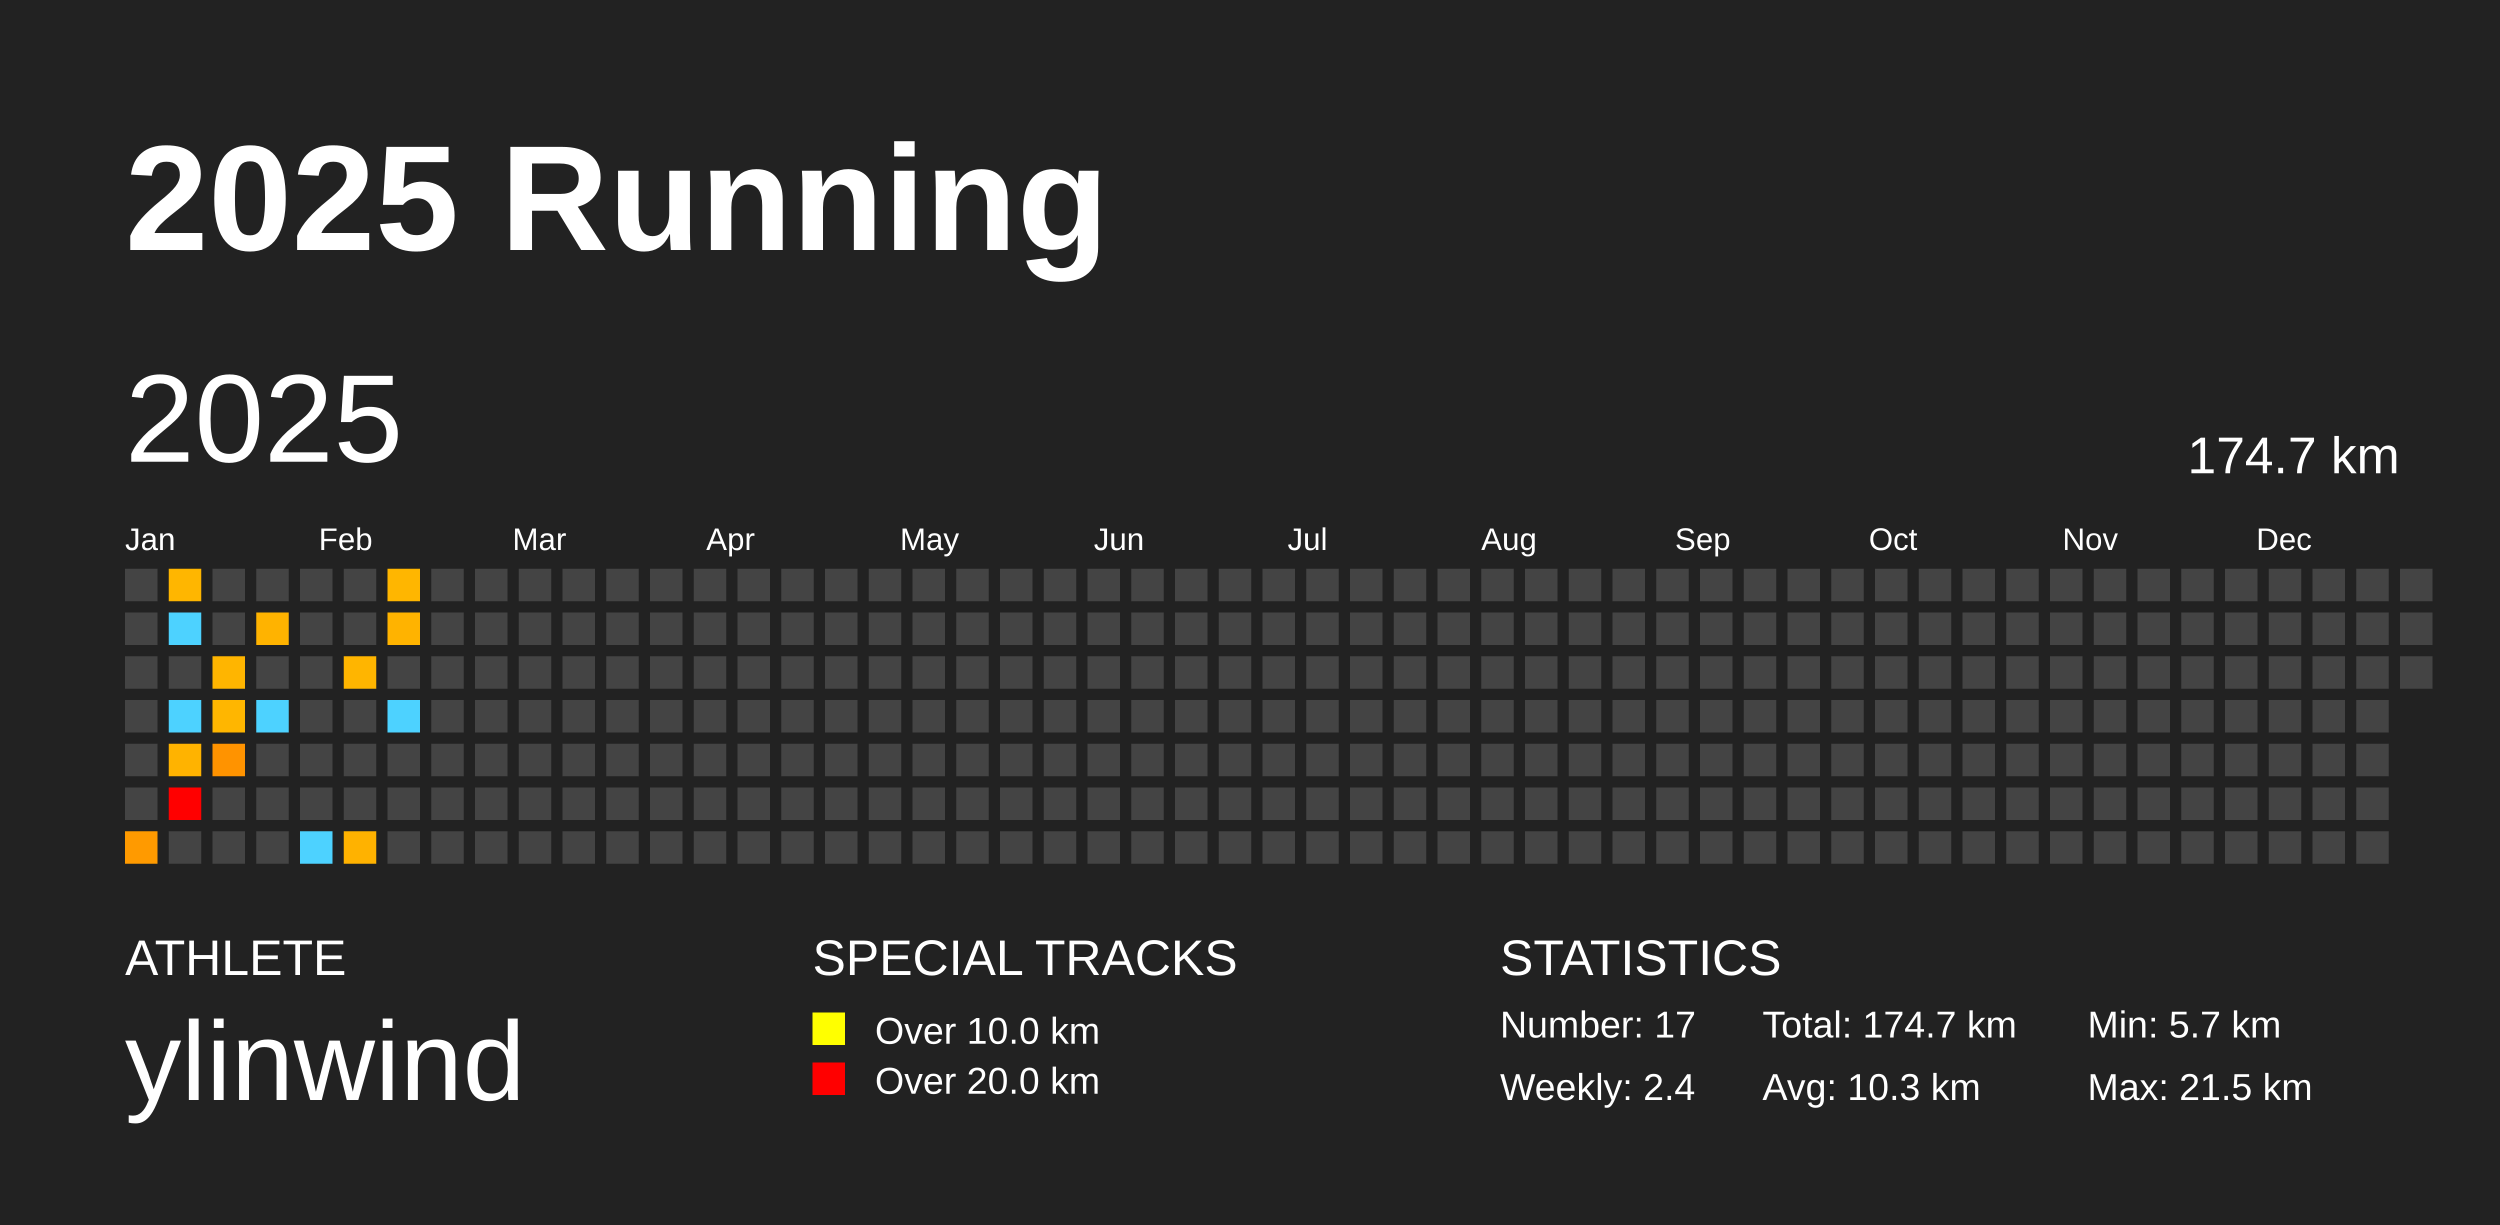
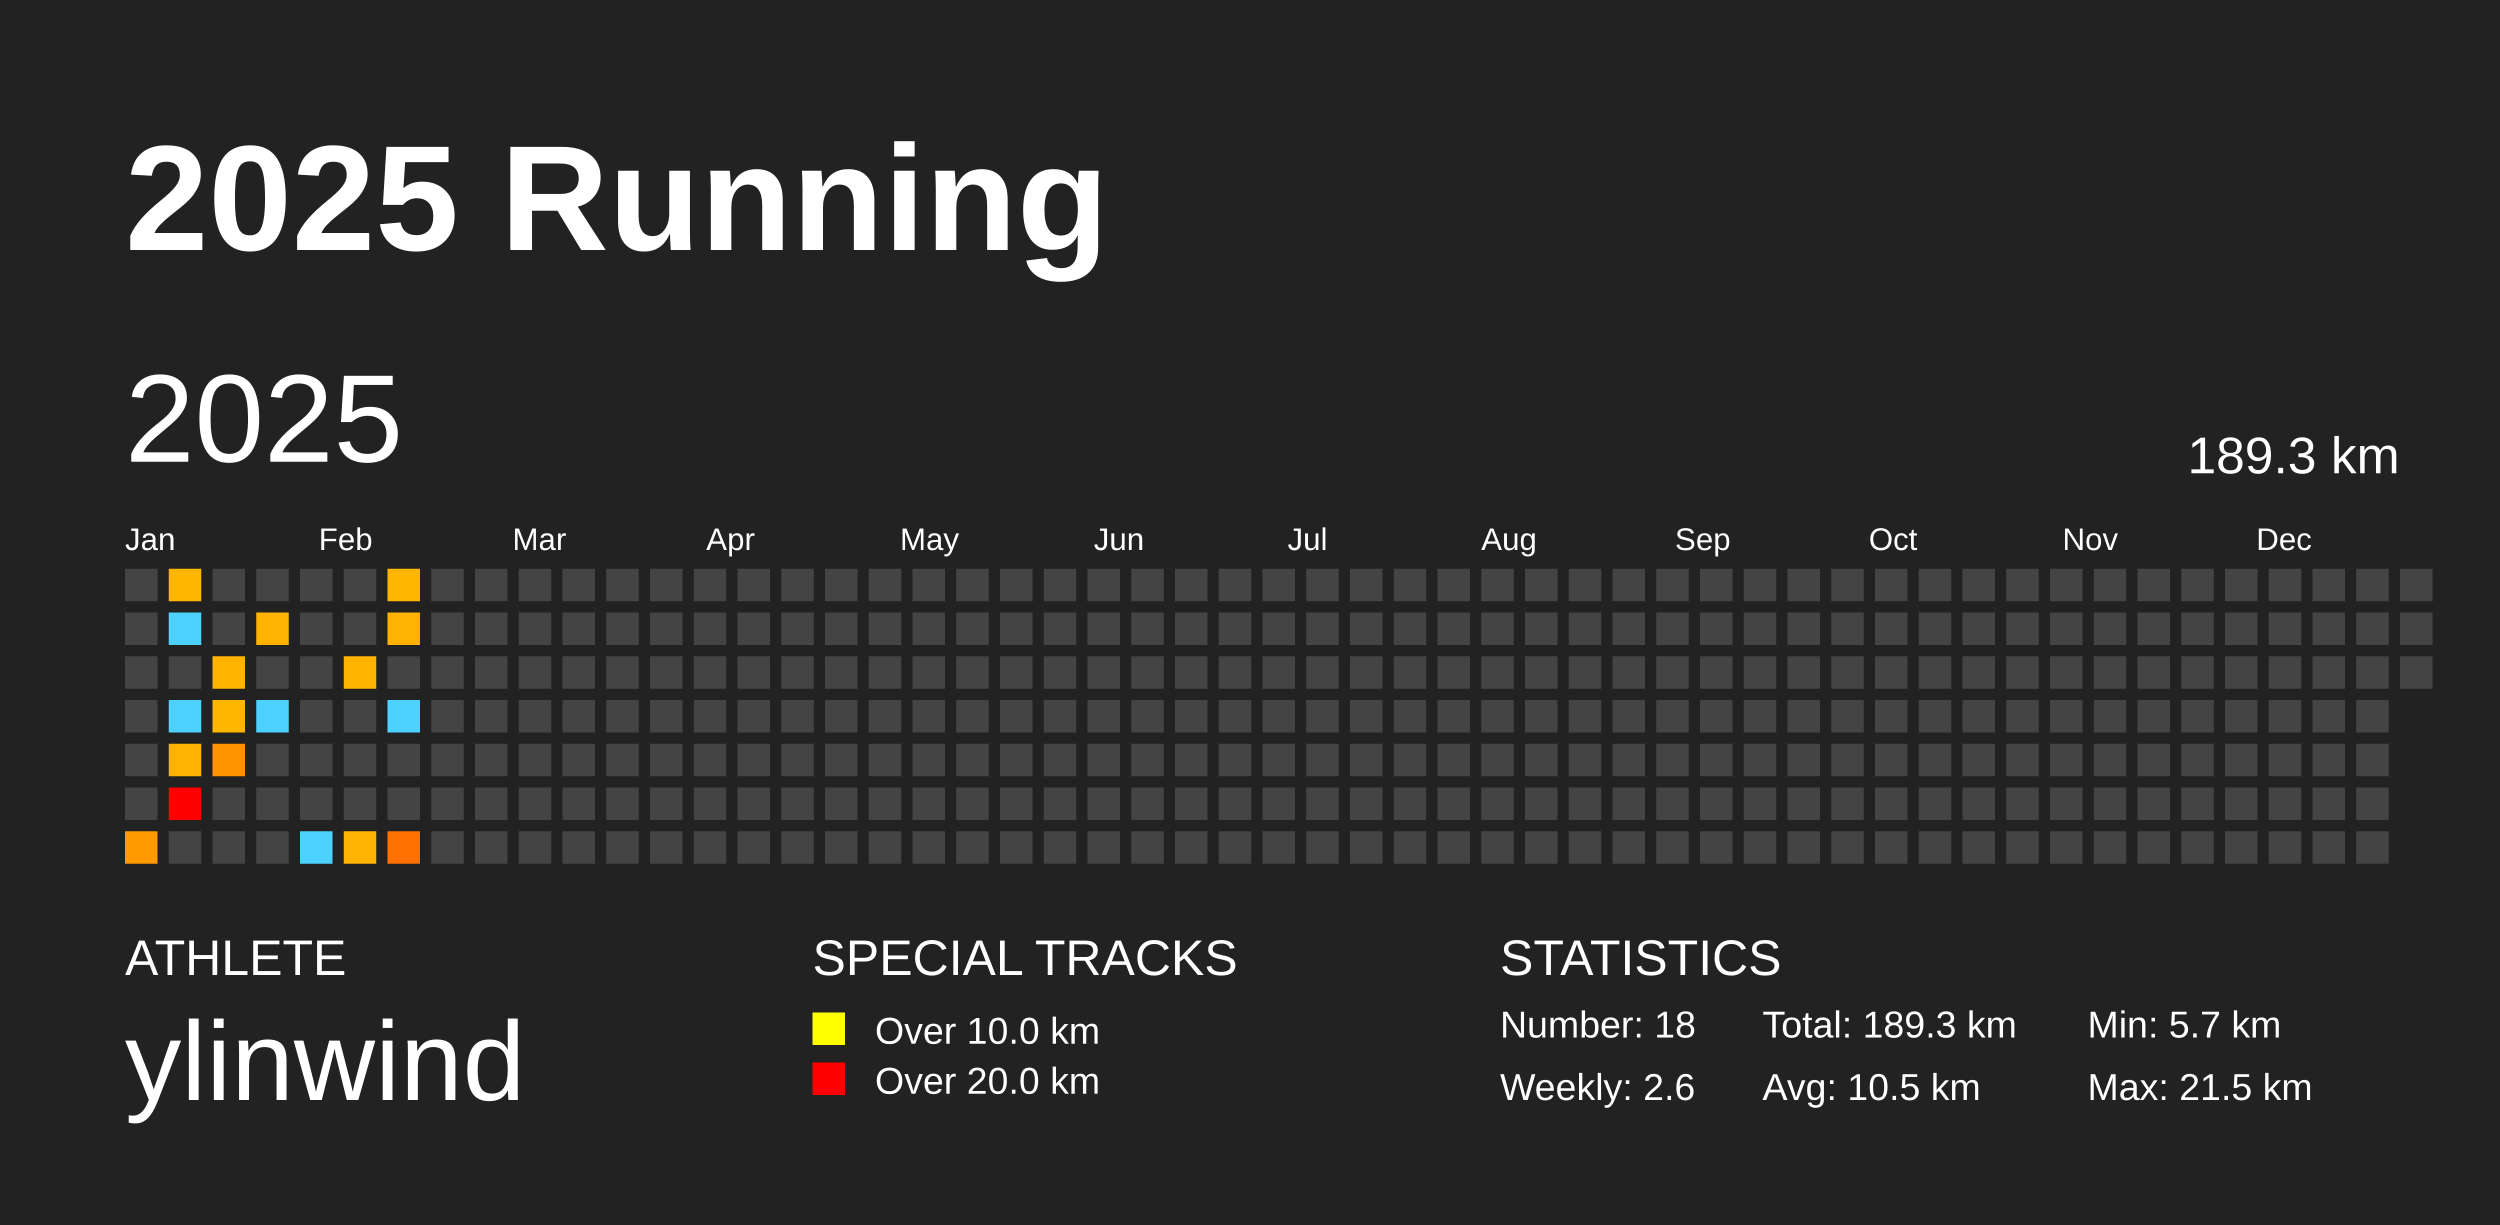
<svg xmlns="http://www.w3.org/2000/svg" baseProfile="full" height="98mm" version="1.1" viewBox="0,0,200,98" width="200mm">
  <defs />
  <rect fill="#222222" height="98" width="200" x="0" y="0" />
  <text fill="#FFFFFF" style="font-size:12px; font-family:Arial; font-weight:bold;" x="10" y="20">2025 Running</text>
  <text fill="#FFFFFF" style="font-size:4px; font-family:Arial" x="10" y="78">ATHLETE</text>
  <text fill="#FFFFFF" style="font-size:9px; font-family:Arial" x="10" y="88">ylinwind</text>
  <text fill="#FFFFFF" style="font-size:4px; font-family:Arial" x="65" y="78">SPECIAL TRACKS</text>
  <rect fill="yellow" height="2.6" width="2.6" x="65" y="81" />
  <text fill="#FFFFFF" style="font-size:3px; font-family:Arial" x="70" y="83.5">Over 10.0 km</text>
  <rect fill="red" height="2.6" width="2.6" x="65" y="85" />
  <text fill="#FFFFFF" style="font-size:3px; font-family:Arial" x="70" y="87.5">Over 20.0 km</text>
  <text fill="#FFFFFF" style="font-size:4px; font-family:Arial" x="120" y="78">STATISTICS</text>
-   <text fill="#FFFFFF" style="font-size:3px; font-family:Arial" x="120" y="83">Number: 17</text>
-   <text fill="#FFFFFF" style="font-size:3px; font-family:Arial" x="120" y="88">Weekly: 2.4</text>
-   <text fill="#FFFFFF" style="font-size:3px; font-family:Arial" x="141" y="83">Total: 174.7 km</text>
-   <text fill="#FFFFFF" style="font-size:3px; font-family:Arial" x="141" y="88">Avg: 10.3 km</text>
+   <text fill="#FFFFFF" style="font-size:3px; font-family:Arial" x="120" y="83">Number: 18</text>
+   <text fill="#FFFFFF" style="font-size:3px; font-family:Arial" x="120" y="88">Weekly: 2.6</text>
+   <text fill="#FFFFFF" style="font-size:3px; font-family:Arial" x="141" y="83">Total: 189.3 km</text>
+   <text fill="#FFFFFF" style="font-size:3px; font-family:Arial" x="141" y="88">Avg: 10.5 km</text>
  <text fill="#FFFFFF" style="font-size:3px; font-family:Arial" x="167" y="83">Min: 5.7 km</text>
  <text fill="#FFFFFF" style="font-size:3px; font-family:Arial" x="167" y="88">Max: 21.5 km</text>
  <text dominant-baseline="hanging" fill="#FFFFFF" style="font-size:10.0px; font-family:Arial;" x="10" y="30">2025</text>
-   <text dominant-baseline="hanging" fill="#FFFFFF" style="font-size:4.125px; font-family:Arial;" x="175" y="35">174.7 km</text>
+   <text dominant-baseline="hanging" fill="#FFFFFF" style="font-size:4.125px; font-family:Arial;" x="175" y="35">189.3 km</text>
  <text fill="#FFFFFF" style="font-size:2.5px; font-family:Arial" x="10.0" y="44">Jan</text>
  <text fill="#FFFFFF" style="font-size:2.5px; font-family:Arial" x="25.5" y="44">Feb</text>
  <text fill="#FFFFFF" style="font-size:2.5px; font-family:Arial" x="41.0" y="44">Mar</text>
  <text fill="#FFFFFF" style="font-size:2.5px; font-family:Arial" x="56.5" y="44">Apr</text>
  <text fill="#FFFFFF" style="font-size:2.5px; font-family:Arial" x="72.0" y="44">May</text>
  <text fill="#FFFFFF" style="font-size:2.5px; font-family:Arial" x="87.5" y="44">Jun</text>
  <text fill="#FFFFFF" style="font-size:2.5px; font-family:Arial" x="103.0" y="44">Jul</text>
  <text fill="#FFFFFF" style="font-size:2.5px; font-family:Arial" x="118.5" y="44">Aug</text>
  <text fill="#FFFFFF" style="font-size:2.5px; font-family:Arial" x="134.0" y="44">Sep</text>
  <text fill="#FFFFFF" style="font-size:2.5px; font-family:Arial" x="149.5" y="44">Oct</text>
  <text fill="#FFFFFF" style="font-size:2.5px; font-family:Arial" x="165.0" y="44">Nov</text>
  <text fill="#FFFFFF" style="font-size:2.5px; font-family:Arial" x="180.5" y="44">Dec</text>
  <rect fill="#444444" height="2.6" width="2.6" x="10.0" y="45.5" />
  <rect fill="#444444" height="2.6" width="2.6" x="10.0" y="49.0" />
  <rect fill="#444444" height="2.6" width="2.6" x="10.0" y="52.5" />
  <rect fill="#444444" height="2.6" width="2.6" x="10.0" y="56.0" />
  <rect fill="#444444" height="2.6" width="2.6" x="10.0" y="59.5" />
  <rect fill="#444444" height="2.6" width="2.6" x="10.0" y="63.0" />
  <rect fill="#ff9a00" height="2.6" width="2.6" x="10.0" y="66.5" />
  <rect fill="#ffb600" height="2.6" width="2.6" x="13.5" y="45.5" />
  <rect fill="#4dd2ff" height="2.6" width="2.6" x="13.5" y="49.0" />
  <rect fill="#444444" height="2.6" width="2.6" x="13.5" y="52.5" />
  <rect fill="#4dd2ff" height="2.6" width="2.6" x="13.5" y="56.0" />
  <rect fill="#ffb300" height="2.6" width="2.6" x="13.5" y="59.5" />
  <rect fill="red" height="2.6" width="2.6" x="13.5" y="63.0" />
  <rect fill="#444444" height="2.6" width="2.6" x="13.5" y="66.5" />
  <rect fill="#444444" height="2.6" width="2.6" x="17.0" y="45.5" />
  <rect fill="#444444" height="2.6" width="2.6" x="17.0" y="49.0" />
  <rect fill="#ffb500" height="2.6" width="2.6" x="17.0" y="52.5" />
  <rect fill="#ffb600" height="2.6" width="2.6" x="17.0" y="56.0" />
  <rect fill="#ff9300" height="2.6" width="2.6" x="17.0" y="59.5" />
  <rect fill="#444444" height="2.6" width="2.6" x="17.0" y="63.0" />
  <rect fill="#444444" height="2.6" width="2.6" x="17.0" y="66.5" />
  <rect fill="#444444" height="2.6" width="2.6" x="20.5" y="45.5" />
  <rect fill="#ffb300" height="2.6" width="2.6" x="20.5" y="49.0" />
  <rect fill="#444444" height="2.6" width="2.6" x="20.5" y="52.5" />
  <rect fill="#4dd2ff" height="2.6" width="2.6" x="20.5" y="56.0" />
  <rect fill="#444444" height="2.6" width="2.6" x="20.5" y="59.5" />
  <rect fill="#444444" height="2.6" width="2.6" x="20.5" y="63.0" />
  <rect fill="#444444" height="2.6" width="2.6" x="20.5" y="66.5" />
  <rect fill="#444444" height="2.6" width="2.6" x="24.0" y="45.5" />
  <rect fill="#444444" height="2.6" width="2.6" x="24.0" y="49.0" />
  <rect fill="#444444" height="2.6" width="2.6" x="24.0" y="52.5" />
  <rect fill="#444444" height="2.6" width="2.6" x="24.0" y="56.0" />
  <rect fill="#444444" height="2.6" width="2.6" x="24.0" y="59.5" />
  <rect fill="#444444" height="2.6" width="2.6" x="24.0" y="63.0" />
  <rect fill="#4dd2ff" height="2.6" width="2.6" x="24.0" y="66.5" />
  <rect fill="#444444" height="2.6" width="2.6" x="27.5" y="45.5" />
  <rect fill="#444444" height="2.6" width="2.6" x="27.5" y="49.0" />
  <rect fill="#ffb500" height="2.6" width="2.6" x="27.5" y="52.5" />
  <rect fill="#444444" height="2.6" width="2.6" x="27.5" y="56.0" />
  <rect fill="#444444" height="2.6" width="2.6" x="27.5" y="59.5" />
  <rect fill="#444444" height="2.6" width="2.6" x="27.5" y="63.0" />
  <rect fill="#ffb200" height="2.6" width="2.6" x="27.5" y="66.5" />
  <rect fill="#ffb600" height="2.6" width="2.6" x="31.0" y="45.5" />
  <rect fill="#ffb300" height="2.6" width="2.6" x="31.0" y="49.0" />
  <rect fill="#444444" height="2.6" width="2.6" x="31.0" y="52.5" />
  <rect fill="#4dd2ff" height="2.6" width="2.6" x="31.0" y="56.0" />
  <rect fill="#444444" height="2.6" width="2.6" x="31.0" y="59.5" />
  <rect fill="#444444" height="2.6" width="2.6" x="31.0" y="63.0" />
-   <rect fill="#444444" height="2.6" width="2.6" x="31.0" y="66.5" />
+   <rect fill="#ff7000" height="2.6" width="2.6" x="31.0" y="66.5" />
  <rect fill="#444444" height="2.6" width="2.6" x="34.5" y="45.5" />
  <rect fill="#444444" height="2.6" width="2.6" x="34.5" y="49.0" />
  <rect fill="#444444" height="2.6" width="2.6" x="34.5" y="52.5" />
  <rect fill="#444444" height="2.6" width="2.6" x="34.5" y="56.0" />
  <rect fill="#444444" height="2.6" width="2.6" x="34.5" y="59.5" />
  <rect fill="#444444" height="2.6" width="2.6" x="34.5" y="63.0" />
  <rect fill="#444444" height="2.6" width="2.6" x="34.5" y="66.5" />
  <rect fill="#444444" height="2.6" width="2.6" x="38.0" y="45.5" />
  <rect fill="#444444" height="2.6" width="2.6" x="38.0" y="49.0" />
  <rect fill="#444444" height="2.6" width="2.6" x="38.0" y="52.5" />
  <rect fill="#444444" height="2.6" width="2.6" x="38.0" y="56.0" />
  <rect fill="#444444" height="2.6" width="2.6" x="38.0" y="59.5" />
  <rect fill="#444444" height="2.6" width="2.6" x="38.0" y="63.0" />
  <rect fill="#444444" height="2.6" width="2.6" x="38.0" y="66.5" />
  <rect fill="#444444" height="2.6" width="2.6" x="41.5" y="45.5" />
  <rect fill="#444444" height="2.6" width="2.6" x="41.5" y="49.0" />
  <rect fill="#444444" height="2.6" width="2.6" x="41.5" y="52.5" />
  <rect fill="#444444" height="2.6" width="2.6" x="41.5" y="56.0" />
  <rect fill="#444444" height="2.6" width="2.6" x="41.5" y="59.5" />
  <rect fill="#444444" height="2.6" width="2.6" x="41.5" y="63.0" />
  <rect fill="#444444" height="2.6" width="2.6" x="41.5" y="66.5" />
  <rect fill="#444444" height="2.6" width="2.6" x="45.0" y="45.5" />
  <rect fill="#444444" height="2.6" width="2.6" x="45.0" y="49.0" />
  <rect fill="#444444" height="2.6" width="2.6" x="45.0" y="52.5" />
  <rect fill="#444444" height="2.6" width="2.6" x="45.0" y="56.0" />
  <rect fill="#444444" height="2.6" width="2.6" x="45.0" y="59.5" />
  <rect fill="#444444" height="2.6" width="2.6" x="45.0" y="63.0" />
  <rect fill="#444444" height="2.6" width="2.6" x="45.0" y="66.5" />
  <rect fill="#444444" height="2.6" width="2.6" x="48.5" y="45.5" />
  <rect fill="#444444" height="2.6" width="2.6" x="48.5" y="49.0" />
  <rect fill="#444444" height="2.6" width="2.6" x="48.5" y="52.5" />
  <rect fill="#444444" height="2.6" width="2.6" x="48.5" y="56.0" />
  <rect fill="#444444" height="2.6" width="2.6" x="48.5" y="59.5" />
  <rect fill="#444444" height="2.6" width="2.6" x="48.5" y="63.0" />
  <rect fill="#444444" height="2.6" width="2.6" x="48.5" y="66.5" />
  <rect fill="#444444" height="2.6" width="2.6" x="52.0" y="45.5" />
  <rect fill="#444444" height="2.6" width="2.6" x="52.0" y="49.0" />
  <rect fill="#444444" height="2.6" width="2.6" x="52.0" y="52.5" />
  <rect fill="#444444" height="2.6" width="2.6" x="52.0" y="56.0" />
  <rect fill="#444444" height="2.6" width="2.6" x="52.0" y="59.5" />
  <rect fill="#444444" height="2.6" width="2.6" x="52.0" y="63.0" />
  <rect fill="#444444" height="2.6" width="2.6" x="52.0" y="66.5" />
  <rect fill="#444444" height="2.6" width="2.6" x="55.5" y="45.5" />
  <rect fill="#444444" height="2.6" width="2.6" x="55.5" y="49.0" />
  <rect fill="#444444" height="2.6" width="2.6" x="55.5" y="52.5" />
  <rect fill="#444444" height="2.6" width="2.6" x="55.5" y="56.0" />
  <rect fill="#444444" height="2.6" width="2.6" x="55.5" y="59.5" />
  <rect fill="#444444" height="2.6" width="2.6" x="55.5" y="63.0" />
  <rect fill="#444444" height="2.6" width="2.6" x="55.5" y="66.5" />
  <rect fill="#444444" height="2.6" width="2.6" x="59.0" y="45.5" />
  <rect fill="#444444" height="2.6" width="2.6" x="59.0" y="49.0" />
  <rect fill="#444444" height="2.6" width="2.6" x="59.0" y="52.5" />
  <rect fill="#444444" height="2.6" width="2.6" x="59.0" y="56.0" />
  <rect fill="#444444" height="2.6" width="2.6" x="59.0" y="59.5" />
  <rect fill="#444444" height="2.6" width="2.6" x="59.0" y="63.0" />
  <rect fill="#444444" height="2.6" width="2.6" x="59.0" y="66.5" />
  <rect fill="#444444" height="2.6" width="2.6" x="62.5" y="45.5" />
  <rect fill="#444444" height="2.6" width="2.6" x="62.5" y="49.0" />
  <rect fill="#444444" height="2.6" width="2.6" x="62.5" y="52.5" />
  <rect fill="#444444" height="2.6" width="2.6" x="62.5" y="56.0" />
  <rect fill="#444444" height="2.6" width="2.6" x="62.5" y="59.5" />
  <rect fill="#444444" height="2.6" width="2.6" x="62.5" y="63.0" />
  <rect fill="#444444" height="2.6" width="2.6" x="62.5" y="66.5" />
  <rect fill="#444444" height="2.6" width="2.6" x="66.0" y="45.5" />
  <rect fill="#444444" height="2.6" width="2.6" x="66.0" y="49.0" />
  <rect fill="#444444" height="2.6" width="2.6" x="66.0" y="52.5" />
  <rect fill="#444444" height="2.6" width="2.6" x="66.0" y="56.0" />
  <rect fill="#444444" height="2.6" width="2.6" x="66.0" y="59.5" />
  <rect fill="#444444" height="2.6" width="2.6" x="66.0" y="63.0" />
  <rect fill="#444444" height="2.6" width="2.6" x="66.0" y="66.5" />
  <rect fill="#444444" height="2.6" width="2.6" x="69.5" y="45.5" />
  <rect fill="#444444" height="2.6" width="2.6" x="69.5" y="49.0" />
  <rect fill="#444444" height="2.6" width="2.6" x="69.5" y="52.5" />
  <rect fill="#444444" height="2.6" width="2.6" x="69.5" y="56.0" />
  <rect fill="#444444" height="2.6" width="2.6" x="69.5" y="59.5" />
  <rect fill="#444444" height="2.6" width="2.6" x="69.5" y="63.0" />
  <rect fill="#444444" height="2.6" width="2.6" x="69.5" y="66.5" />
  <rect fill="#444444" height="2.6" width="2.6" x="73.0" y="45.5" />
  <rect fill="#444444" height="2.6" width="2.6" x="73.0" y="49.0" />
  <rect fill="#444444" height="2.6" width="2.6" x="73.0" y="52.5" />
  <rect fill="#444444" height="2.6" width="2.6" x="73.0" y="56.0" />
  <rect fill="#444444" height="2.6" width="2.6" x="73.0" y="59.5" />
  <rect fill="#444444" height="2.6" width="2.6" x="73.0" y="63.0" />
  <rect fill="#444444" height="2.6" width="2.6" x="73.0" y="66.5" />
  <rect fill="#444444" height="2.6" width="2.6" x="76.5" y="45.5" />
  <rect fill="#444444" height="2.6" width="2.6" x="76.5" y="49.0" />
  <rect fill="#444444" height="2.6" width="2.6" x="76.5" y="52.5" />
  <rect fill="#444444" height="2.6" width="2.6" x="76.5" y="56.0" />
  <rect fill="#444444" height="2.6" width="2.6" x="76.5" y="59.5" />
  <rect fill="#444444" height="2.6" width="2.6" x="76.5" y="63.0" />
  <rect fill="#444444" height="2.6" width="2.6" x="76.5" y="66.5" />
  <rect fill="#444444" height="2.6" width="2.6" x="80.0" y="45.5" />
  <rect fill="#444444" height="2.6" width="2.6" x="80.0" y="49.0" />
  <rect fill="#444444" height="2.6" width="2.6" x="80.0" y="52.5" />
  <rect fill="#444444" height="2.6" width="2.6" x="80.0" y="56.0" />
  <rect fill="#444444" height="2.6" width="2.6" x="80.0" y="59.5" />
  <rect fill="#444444" height="2.6" width="2.6" x="80.0" y="63.0" />
  <rect fill="#444444" height="2.6" width="2.6" x="80.0" y="66.5" />
  <rect fill="#444444" height="2.6" width="2.6" x="83.5" y="45.5" />
  <rect fill="#444444" height="2.6" width="2.6" x="83.5" y="49.0" />
  <rect fill="#444444" height="2.6" width="2.6" x="83.5" y="52.5" />
  <rect fill="#444444" height="2.6" width="2.6" x="83.5" y="56.0" />
  <rect fill="#444444" height="2.6" width="2.6" x="83.5" y="59.5" />
  <rect fill="#444444" height="2.6" width="2.6" x="83.5" y="63.0" />
  <rect fill="#444444" height="2.6" width="2.6" x="83.5" y="66.5" />
  <rect fill="#444444" height="2.6" width="2.6" x="87.0" y="45.5" />
  <rect fill="#444444" height="2.6" width="2.6" x="87.0" y="49.0" />
  <rect fill="#444444" height="2.6" width="2.6" x="87.0" y="52.5" />
  <rect fill="#444444" height="2.6" width="2.6" x="87.0" y="56.0" />
  <rect fill="#444444" height="2.6" width="2.6" x="87.0" y="59.5" />
  <rect fill="#444444" height="2.6" width="2.6" x="87.0" y="63.0" />
  <rect fill="#444444" height="2.6" width="2.6" x="87.0" y="66.5" />
  <rect fill="#444444" height="2.6" width="2.6" x="90.5" y="45.5" />
  <rect fill="#444444" height="2.6" width="2.6" x="90.5" y="49.0" />
  <rect fill="#444444" height="2.6" width="2.6" x="90.5" y="52.5" />
  <rect fill="#444444" height="2.6" width="2.6" x="90.5" y="56.0" />
  <rect fill="#444444" height="2.6" width="2.6" x="90.5" y="59.5" />
  <rect fill="#444444" height="2.6" width="2.6" x="90.5" y="63.0" />
  <rect fill="#444444" height="2.6" width="2.6" x="90.5" y="66.5" />
  <rect fill="#444444" height="2.6" width="2.6" x="94.0" y="45.5" />
  <rect fill="#444444" height="2.6" width="2.6" x="94.0" y="49.0" />
  <rect fill="#444444" height="2.6" width="2.6" x="94.0" y="52.5" />
  <rect fill="#444444" height="2.6" width="2.6" x="94.0" y="56.0" />
  <rect fill="#444444" height="2.6" width="2.6" x="94.0" y="59.5" />
  <rect fill="#444444" height="2.6" width="2.6" x="94.0" y="63.0" />
  <rect fill="#444444" height="2.6" width="2.6" x="94.0" y="66.5" />
  <rect fill="#444444" height="2.6" width="2.6" x="97.5" y="45.5" />
  <rect fill="#444444" height="2.6" width="2.6" x="97.5" y="49.0" />
  <rect fill="#444444" height="2.6" width="2.6" x="97.5" y="52.5" />
  <rect fill="#444444" height="2.6" width="2.6" x="97.5" y="56.0" />
  <rect fill="#444444" height="2.6" width="2.6" x="97.5" y="59.5" />
  <rect fill="#444444" height="2.6" width="2.6" x="97.5" y="63.0" />
  <rect fill="#444444" height="2.6" width="2.6" x="97.5" y="66.5" />
  <rect fill="#444444" height="2.6" width="2.6" x="101.0" y="45.5" />
  <rect fill="#444444" height="2.6" width="2.6" x="101.0" y="49.0" />
  <rect fill="#444444" height="2.6" width="2.6" x="101.0" y="52.5" />
  <rect fill="#444444" height="2.6" width="2.6" x="101.0" y="56.0" />
  <rect fill="#444444" height="2.6" width="2.6" x="101.0" y="59.5" />
  <rect fill="#444444" height="2.6" width="2.6" x="101.0" y="63.0" />
  <rect fill="#444444" height="2.6" width="2.6" x="101.0" y="66.5" />
  <rect fill="#444444" height="2.6" width="2.6" x="104.5" y="45.5" />
  <rect fill="#444444" height="2.6" width="2.6" x="104.5" y="49.0" />
  <rect fill="#444444" height="2.6" width="2.6" x="104.5" y="52.5" />
  <rect fill="#444444" height="2.6" width="2.6" x="104.5" y="56.0" />
  <rect fill="#444444" height="2.6" width="2.6" x="104.5" y="59.5" />
  <rect fill="#444444" height="2.6" width="2.6" x="104.5" y="63.0" />
  <rect fill="#444444" height="2.6" width="2.6" x="104.5" y="66.5" />
  <rect fill="#444444" height="2.6" width="2.6" x="108.0" y="45.5" />
  <rect fill="#444444" height="2.6" width="2.6" x="108.0" y="49.0" />
  <rect fill="#444444" height="2.6" width="2.6" x="108.0" y="52.5" />
  <rect fill="#444444" height="2.6" width="2.6" x="108.0" y="56.0" />
  <rect fill="#444444" height="2.6" width="2.6" x="108.0" y="59.5" />
  <rect fill="#444444" height="2.6" width="2.6" x="108.0" y="63.0" />
  <rect fill="#444444" height="2.6" width="2.6" x="108.0" y="66.5" />
  <rect fill="#444444" height="2.6" width="2.6" x="111.5" y="45.5" />
  <rect fill="#444444" height="2.6" width="2.6" x="111.5" y="49.0" />
  <rect fill="#444444" height="2.6" width="2.6" x="111.5" y="52.5" />
  <rect fill="#444444" height="2.6" width="2.6" x="111.5" y="56.0" />
  <rect fill="#444444" height="2.6" width="2.6" x="111.5" y="59.5" />
  <rect fill="#444444" height="2.6" width="2.6" x="111.5" y="63.0" />
  <rect fill="#444444" height="2.6" width="2.6" x="111.5" y="66.5" />
  <rect fill="#444444" height="2.6" width="2.6" x="115.0" y="45.5" />
  <rect fill="#444444" height="2.6" width="2.6" x="115.0" y="49.0" />
  <rect fill="#444444" height="2.6" width="2.6" x="115.0" y="52.5" />
  <rect fill="#444444" height="2.6" width="2.6" x="115.0" y="56.0" />
  <rect fill="#444444" height="2.6" width="2.6" x="115.0" y="59.5" />
  <rect fill="#444444" height="2.6" width="2.6" x="115.0" y="63.0" />
  <rect fill="#444444" height="2.6" width="2.6" x="115.0" y="66.5" />
  <rect fill="#444444" height="2.6" width="2.6" x="118.5" y="45.5" />
  <rect fill="#444444" height="2.6" width="2.6" x="118.5" y="49.0" />
  <rect fill="#444444" height="2.6" width="2.6" x="118.5" y="52.5" />
  <rect fill="#444444" height="2.6" width="2.6" x="118.5" y="56.0" />
  <rect fill="#444444" height="2.6" width="2.6" x="118.5" y="59.5" />
  <rect fill="#444444" height="2.6" width="2.6" x="118.5" y="63.0" />
  <rect fill="#444444" height="2.6" width="2.6" x="118.5" y="66.5" />
  <rect fill="#444444" height="2.6" width="2.6" x="122.0" y="45.5" />
  <rect fill="#444444" height="2.6" width="2.6" x="122.0" y="49.0" />
  <rect fill="#444444" height="2.6" width="2.6" x="122.0" y="52.5" />
  <rect fill="#444444" height="2.6" width="2.6" x="122.0" y="56.0" />
  <rect fill="#444444" height="2.6" width="2.6" x="122.0" y="59.5" />
  <rect fill="#444444" height="2.6" width="2.6" x="122.0" y="63.0" />
  <rect fill="#444444" height="2.6" width="2.6" x="122.0" y="66.5" />
  <rect fill="#444444" height="2.6" width="2.6" x="125.5" y="45.5" />
  <rect fill="#444444" height="2.6" width="2.6" x="125.5" y="49.0" />
  <rect fill="#444444" height="2.6" width="2.6" x="125.5" y="52.5" />
  <rect fill="#444444" height="2.6" width="2.6" x="125.5" y="56.0" />
  <rect fill="#444444" height="2.6" width="2.6" x="125.5" y="59.5" />
  <rect fill="#444444" height="2.6" width="2.6" x="125.5" y="63.0" />
  <rect fill="#444444" height="2.6" width="2.6" x="125.5" y="66.5" />
  <rect fill="#444444" height="2.6" width="2.6" x="129.0" y="45.5" />
  <rect fill="#444444" height="2.6" width="2.6" x="129.0" y="49.0" />
  <rect fill="#444444" height="2.6" width="2.6" x="129.0" y="52.5" />
  <rect fill="#444444" height="2.6" width="2.6" x="129.0" y="56.0" />
  <rect fill="#444444" height="2.6" width="2.6" x="129.0" y="59.5" />
  <rect fill="#444444" height="2.6" width="2.6" x="129.0" y="63.0" />
  <rect fill="#444444" height="2.6" width="2.6" x="129.0" y="66.5" />
  <rect fill="#444444" height="2.6" width="2.6" x="132.5" y="45.5" />
  <rect fill="#444444" height="2.6" width="2.6" x="132.5" y="49.0" />
  <rect fill="#444444" height="2.6" width="2.6" x="132.5" y="52.5" />
  <rect fill="#444444" height="2.6" width="2.6" x="132.5" y="56.0" />
  <rect fill="#444444" height="2.6" width="2.6" x="132.5" y="59.5" />
  <rect fill="#444444" height="2.6" width="2.6" x="132.5" y="63.0" />
  <rect fill="#444444" height="2.6" width="2.6" x="132.5" y="66.5" />
  <rect fill="#444444" height="2.6" width="2.6" x="136.0" y="45.5" />
  <rect fill="#444444" height="2.6" width="2.6" x="136.0" y="49.0" />
  <rect fill="#444444" height="2.6" width="2.6" x="136.0" y="52.5" />
  <rect fill="#444444" height="2.6" width="2.6" x="136.0" y="56.0" />
  <rect fill="#444444" height="2.6" width="2.6" x="136.0" y="59.5" />
  <rect fill="#444444" height="2.6" width="2.6" x="136.0" y="63.0" />
  <rect fill="#444444" height="2.6" width="2.6" x="136.0" y="66.5" />
  <rect fill="#444444" height="2.6" width="2.6" x="139.5" y="45.5" />
  <rect fill="#444444" height="2.6" width="2.6" x="139.5" y="49.0" />
  <rect fill="#444444" height="2.6" width="2.6" x="139.5" y="52.5" />
  <rect fill="#444444" height="2.6" width="2.6" x="139.5" y="56.0" />
  <rect fill="#444444" height="2.6" width="2.6" x="139.5" y="59.5" />
  <rect fill="#444444" height="2.6" width="2.6" x="139.5" y="63.0" />
  <rect fill="#444444" height="2.6" width="2.6" x="139.5" y="66.5" />
  <rect fill="#444444" height="2.6" width="2.6" x="143.0" y="45.5" />
  <rect fill="#444444" height="2.6" width="2.6" x="143.0" y="49.0" />
  <rect fill="#444444" height="2.6" width="2.6" x="143.0" y="52.5" />
  <rect fill="#444444" height="2.6" width="2.6" x="143.0" y="56.0" />
  <rect fill="#444444" height="2.6" width="2.6" x="143.0" y="59.5" />
  <rect fill="#444444" height="2.6" width="2.6" x="143.0" y="63.0" />
  <rect fill="#444444" height="2.6" width="2.6" x="143.0" y="66.5" />
  <rect fill="#444444" height="2.6" width="2.6" x="146.5" y="45.5" />
  <rect fill="#444444" height="2.6" width="2.6" x="146.5" y="49.0" />
  <rect fill="#444444" height="2.6" width="2.6" x="146.5" y="52.5" />
  <rect fill="#444444" height="2.6" width="2.6" x="146.5" y="56.0" />
  <rect fill="#444444" height="2.6" width="2.6" x="146.5" y="59.5" />
  <rect fill="#444444" height="2.6" width="2.6" x="146.5" y="63.0" />
  <rect fill="#444444" height="2.6" width="2.6" x="146.5" y="66.5" />
  <rect fill="#444444" height="2.6" width="2.6" x="150.0" y="45.5" />
  <rect fill="#444444" height="2.6" width="2.6" x="150.0" y="49.0" />
  <rect fill="#444444" height="2.6" width="2.6" x="150.0" y="52.5" />
  <rect fill="#444444" height="2.6" width="2.6" x="150.0" y="56.0" />
  <rect fill="#444444" height="2.6" width="2.6" x="150.0" y="59.5" />
  <rect fill="#444444" height="2.6" width="2.6" x="150.0" y="63.0" />
  <rect fill="#444444" height="2.6" width="2.6" x="150.0" y="66.5" />
  <rect fill="#444444" height="2.6" width="2.6" x="153.5" y="45.5" />
  <rect fill="#444444" height="2.6" width="2.6" x="153.5" y="49.0" />
  <rect fill="#444444" height="2.6" width="2.6" x="153.5" y="52.5" />
  <rect fill="#444444" height="2.6" width="2.6" x="153.5" y="56.0" />
  <rect fill="#444444" height="2.6" width="2.6" x="153.5" y="59.5" />
  <rect fill="#444444" height="2.6" width="2.6" x="153.5" y="63.0" />
  <rect fill="#444444" height="2.6" width="2.6" x="153.5" y="66.5" />
  <rect fill="#444444" height="2.6" width="2.6" x="157.0" y="45.5" />
  <rect fill="#444444" height="2.6" width="2.6" x="157.0" y="49.0" />
  <rect fill="#444444" height="2.6" width="2.6" x="157.0" y="52.5" />
  <rect fill="#444444" height="2.6" width="2.6" x="157.0" y="56.0" />
  <rect fill="#444444" height="2.6" width="2.6" x="157.0" y="59.5" />
  <rect fill="#444444" height="2.6" width="2.6" x="157.0" y="63.0" />
  <rect fill="#444444" height="2.6" width="2.6" x="157.0" y="66.5" />
  <rect fill="#444444" height="2.6" width="2.6" x="160.5" y="45.5" />
  <rect fill="#444444" height="2.6" width="2.6" x="160.5" y="49.0" />
  <rect fill="#444444" height="2.6" width="2.6" x="160.5" y="52.5" />
  <rect fill="#444444" height="2.6" width="2.6" x="160.5" y="56.0" />
  <rect fill="#444444" height="2.6" width="2.6" x="160.5" y="59.5" />
  <rect fill="#444444" height="2.6" width="2.6" x="160.5" y="63.0" />
  <rect fill="#444444" height="2.6" width="2.6" x="160.5" y="66.5" />
  <rect fill="#444444" height="2.6" width="2.6" x="164.0" y="45.5" />
  <rect fill="#444444" height="2.6" width="2.6" x="164.0" y="49.0" />
  <rect fill="#444444" height="2.6" width="2.6" x="164.0" y="52.5" />
  <rect fill="#444444" height="2.6" width="2.6" x="164.0" y="56.0" />
  <rect fill="#444444" height="2.6" width="2.6" x="164.0" y="59.5" />
  <rect fill="#444444" height="2.6" width="2.6" x="164.0" y="63.0" />
  <rect fill="#444444" height="2.6" width="2.6" x="164.0" y="66.5" />
  <rect fill="#444444" height="2.6" width="2.6" x="167.5" y="45.5" />
  <rect fill="#444444" height="2.6" width="2.6" x="167.5" y="49.0" />
  <rect fill="#444444" height="2.6" width="2.6" x="167.5" y="52.5" />
  <rect fill="#444444" height="2.6" width="2.6" x="167.5" y="56.0" />
  <rect fill="#444444" height="2.6" width="2.6" x="167.5" y="59.5" />
  <rect fill="#444444" height="2.6" width="2.6" x="167.5" y="63.0" />
  <rect fill="#444444" height="2.6" width="2.6" x="167.5" y="66.5" />
  <rect fill="#444444" height="2.6" width="2.6" x="171.0" y="45.5" />
  <rect fill="#444444" height="2.6" width="2.6" x="171.0" y="49.0" />
  <rect fill="#444444" height="2.6" width="2.6" x="171.0" y="52.5" />
  <rect fill="#444444" height="2.6" width="2.6" x="171.0" y="56.0" />
  <rect fill="#444444" height="2.6" width="2.6" x="171.0" y="59.5" />
  <rect fill="#444444" height="2.6" width="2.6" x="171.0" y="63.0" />
  <rect fill="#444444" height="2.6" width="2.6" x="171.0" y="66.5" />
  <rect fill="#444444" height="2.6" width="2.6" x="174.5" y="45.5" />
  <rect fill="#444444" height="2.6" width="2.6" x="174.5" y="49.0" />
  <rect fill="#444444" height="2.6" width="2.6" x="174.5" y="52.5" />
  <rect fill="#444444" height="2.6" width="2.6" x="174.5" y="56.0" />
  <rect fill="#444444" height="2.6" width="2.6" x="174.5" y="59.5" />
  <rect fill="#444444" height="2.6" width="2.6" x="174.5" y="63.0" />
  <rect fill="#444444" height="2.6" width="2.6" x="174.5" y="66.5" />
  <rect fill="#444444" height="2.6" width="2.6" x="178.0" y="45.5" />
  <rect fill="#444444" height="2.6" width="2.6" x="178.0" y="49.0" />
  <rect fill="#444444" height="2.6" width="2.6" x="178.0" y="52.5" />
  <rect fill="#444444" height="2.6" width="2.6" x="178.0" y="56.0" />
  <rect fill="#444444" height="2.6" width="2.6" x="178.0" y="59.5" />
  <rect fill="#444444" height="2.6" width="2.6" x="178.0" y="63.0" />
  <rect fill="#444444" height="2.6" width="2.6" x="178.0" y="66.5" />
  <rect fill="#444444" height="2.6" width="2.6" x="181.5" y="45.5" />
  <rect fill="#444444" height="2.6" width="2.6" x="181.5" y="49.0" />
  <rect fill="#444444" height="2.6" width="2.6" x="181.5" y="52.5" />
  <rect fill="#444444" height="2.6" width="2.6" x="181.5" y="56.0" />
  <rect fill="#444444" height="2.6" width="2.6" x="181.5" y="59.5" />
  <rect fill="#444444" height="2.6" width="2.6" x="181.5" y="63.0" />
  <rect fill="#444444" height="2.6" width="2.6" x="181.5" y="66.5" />
  <rect fill="#444444" height="2.6" width="2.6" x="185.0" y="45.5" />
  <rect fill="#444444" height="2.6" width="2.6" x="185.0" y="49.0" />
  <rect fill="#444444" height="2.6" width="2.6" x="185.0" y="52.5" />
  <rect fill="#444444" height="2.6" width="2.6" x="185.0" y="56.0" />
  <rect fill="#444444" height="2.6" width="2.6" x="185.0" y="59.5" />
  <rect fill="#444444" height="2.6" width="2.6" x="185.0" y="63.0" />
  <rect fill="#444444" height="2.6" width="2.6" x="185.0" y="66.5" />
  <rect fill="#444444" height="2.6" width="2.6" x="188.5" y="45.5" />
  <rect fill="#444444" height="2.6" width="2.6" x="188.5" y="49.0" />
  <rect fill="#444444" height="2.6" width="2.6" x="188.5" y="52.5" />
  <rect fill="#444444" height="2.6" width="2.6" x="188.5" y="56.0" />
  <rect fill="#444444" height="2.6" width="2.6" x="188.5" y="59.5" />
  <rect fill="#444444" height="2.6" width="2.6" x="188.5" y="63.0" />
  <rect fill="#444444" height="2.6" width="2.6" x="188.5" y="66.5" />
  <rect fill="#444444" height="2.6" width="2.6" x="192.0" y="45.5" />
  <rect fill="#444444" height="2.6" width="2.6" x="192.0" y="49.0" />
  <rect fill="#444444" height="2.6" width="2.6" x="192.0" y="52.5" />
</svg>
